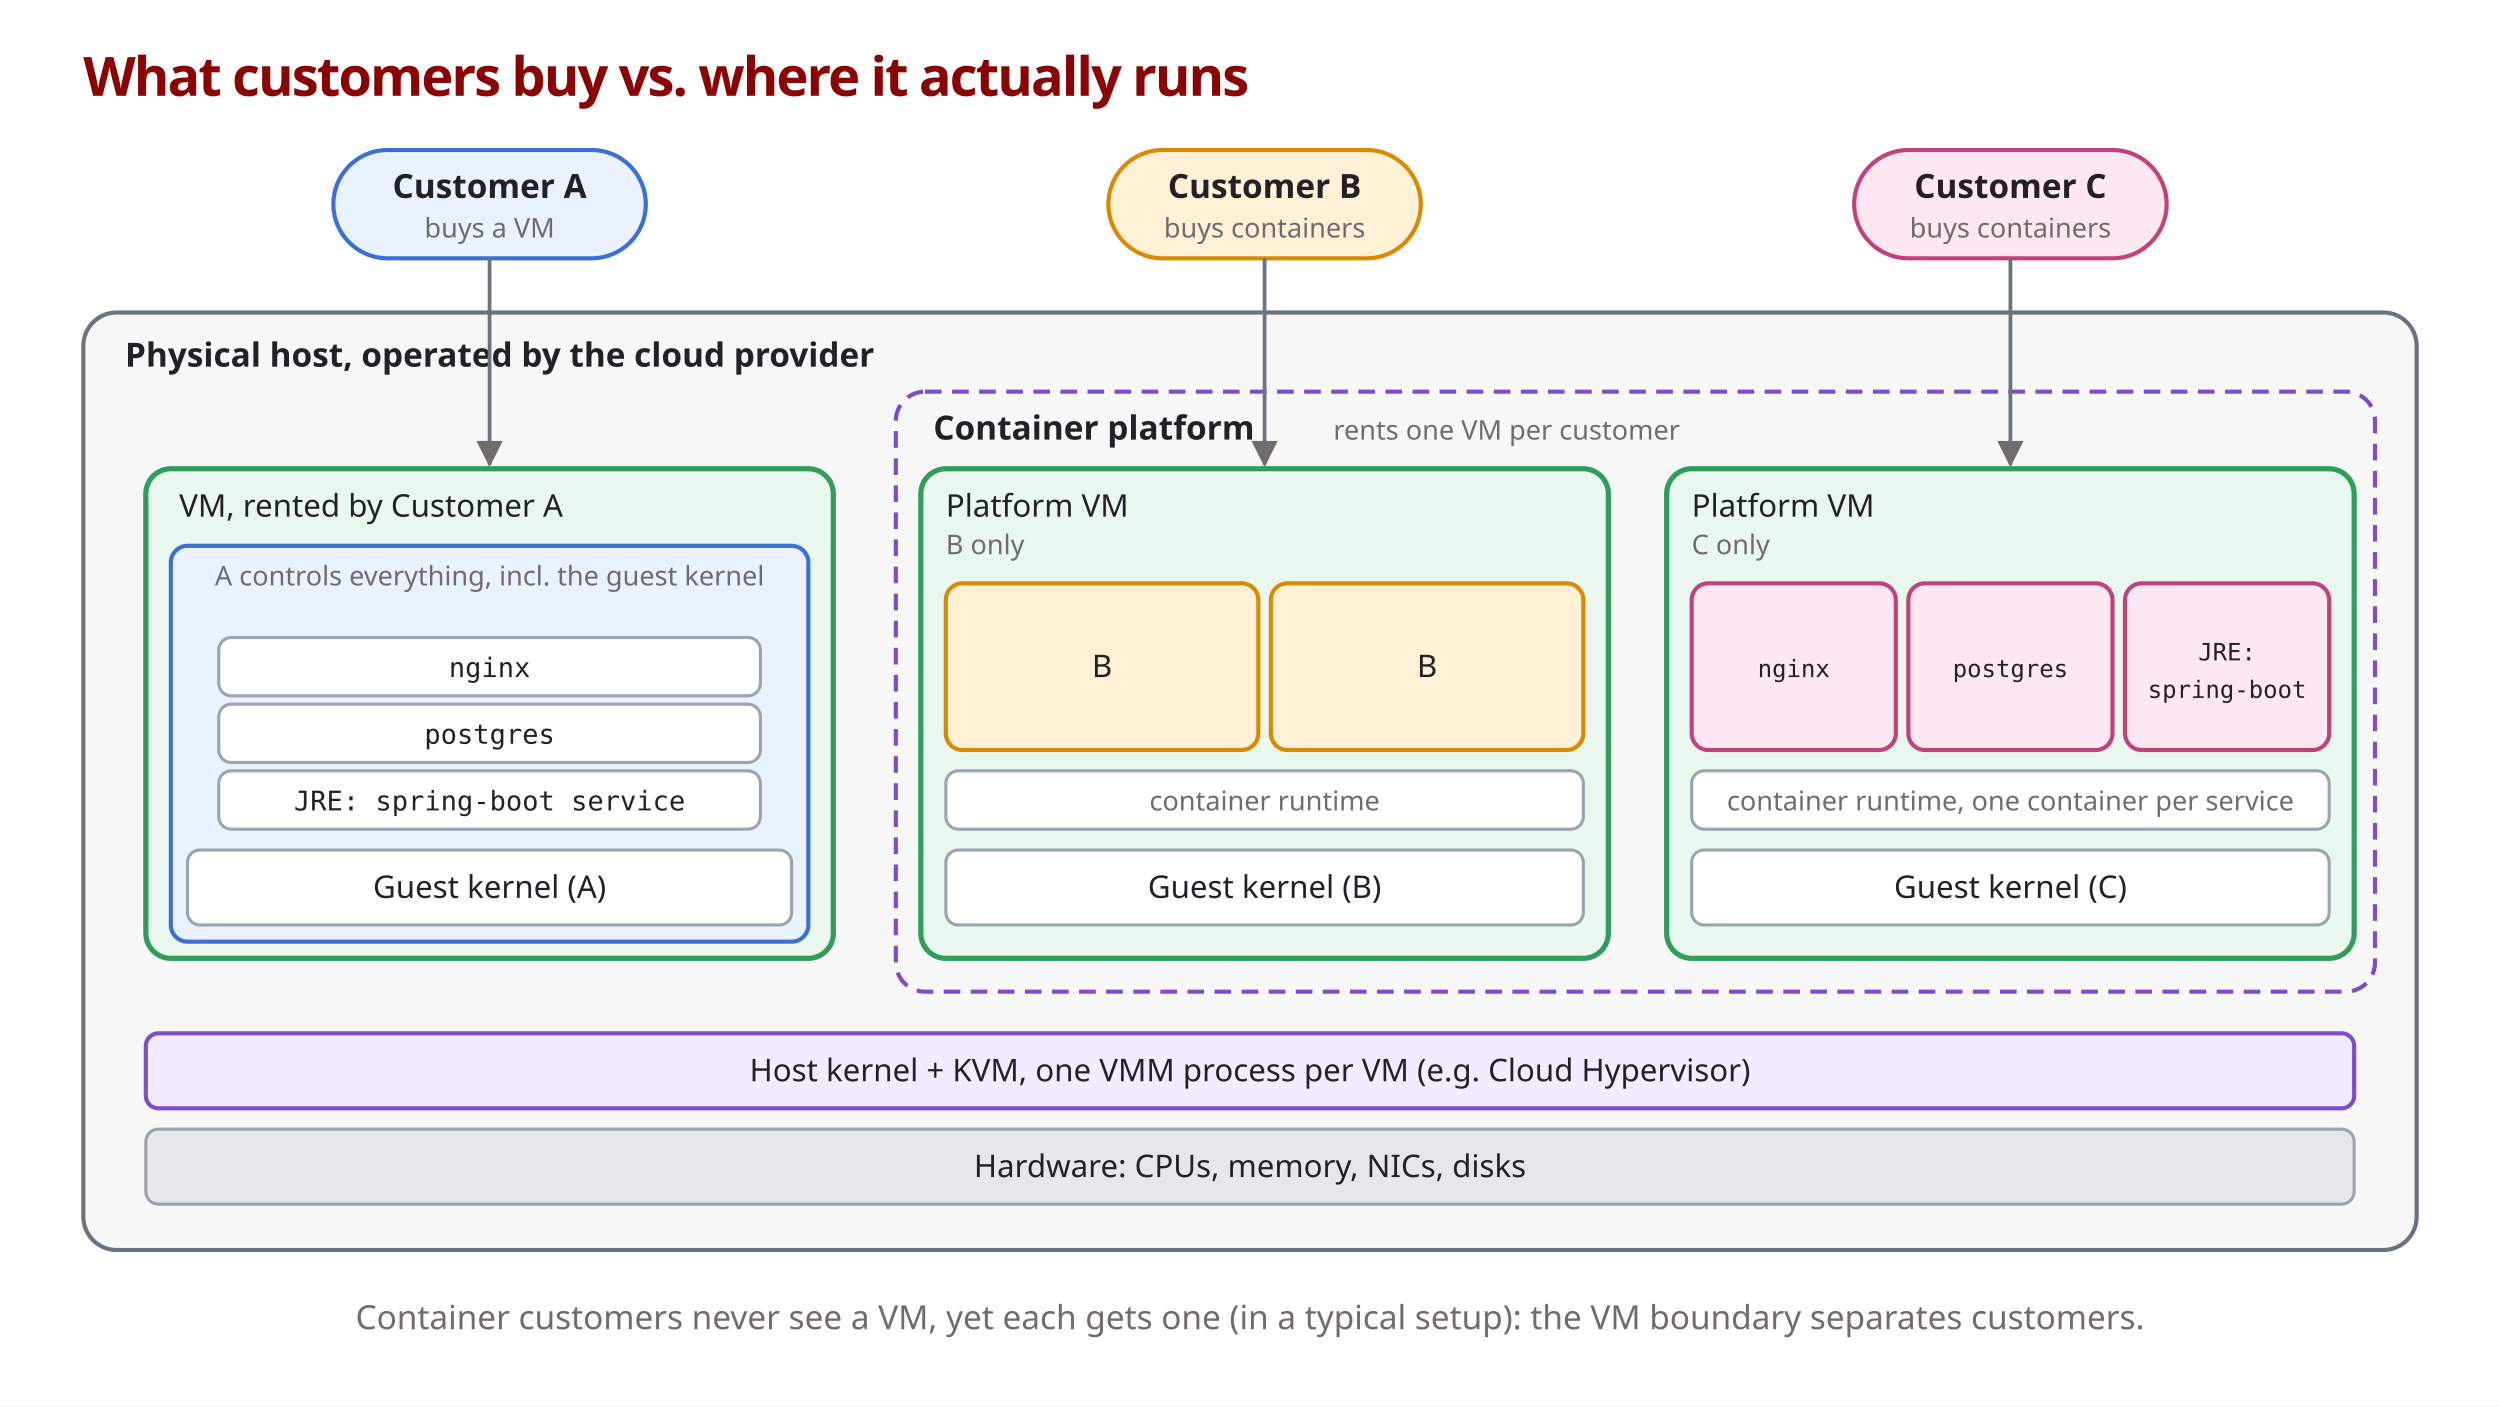
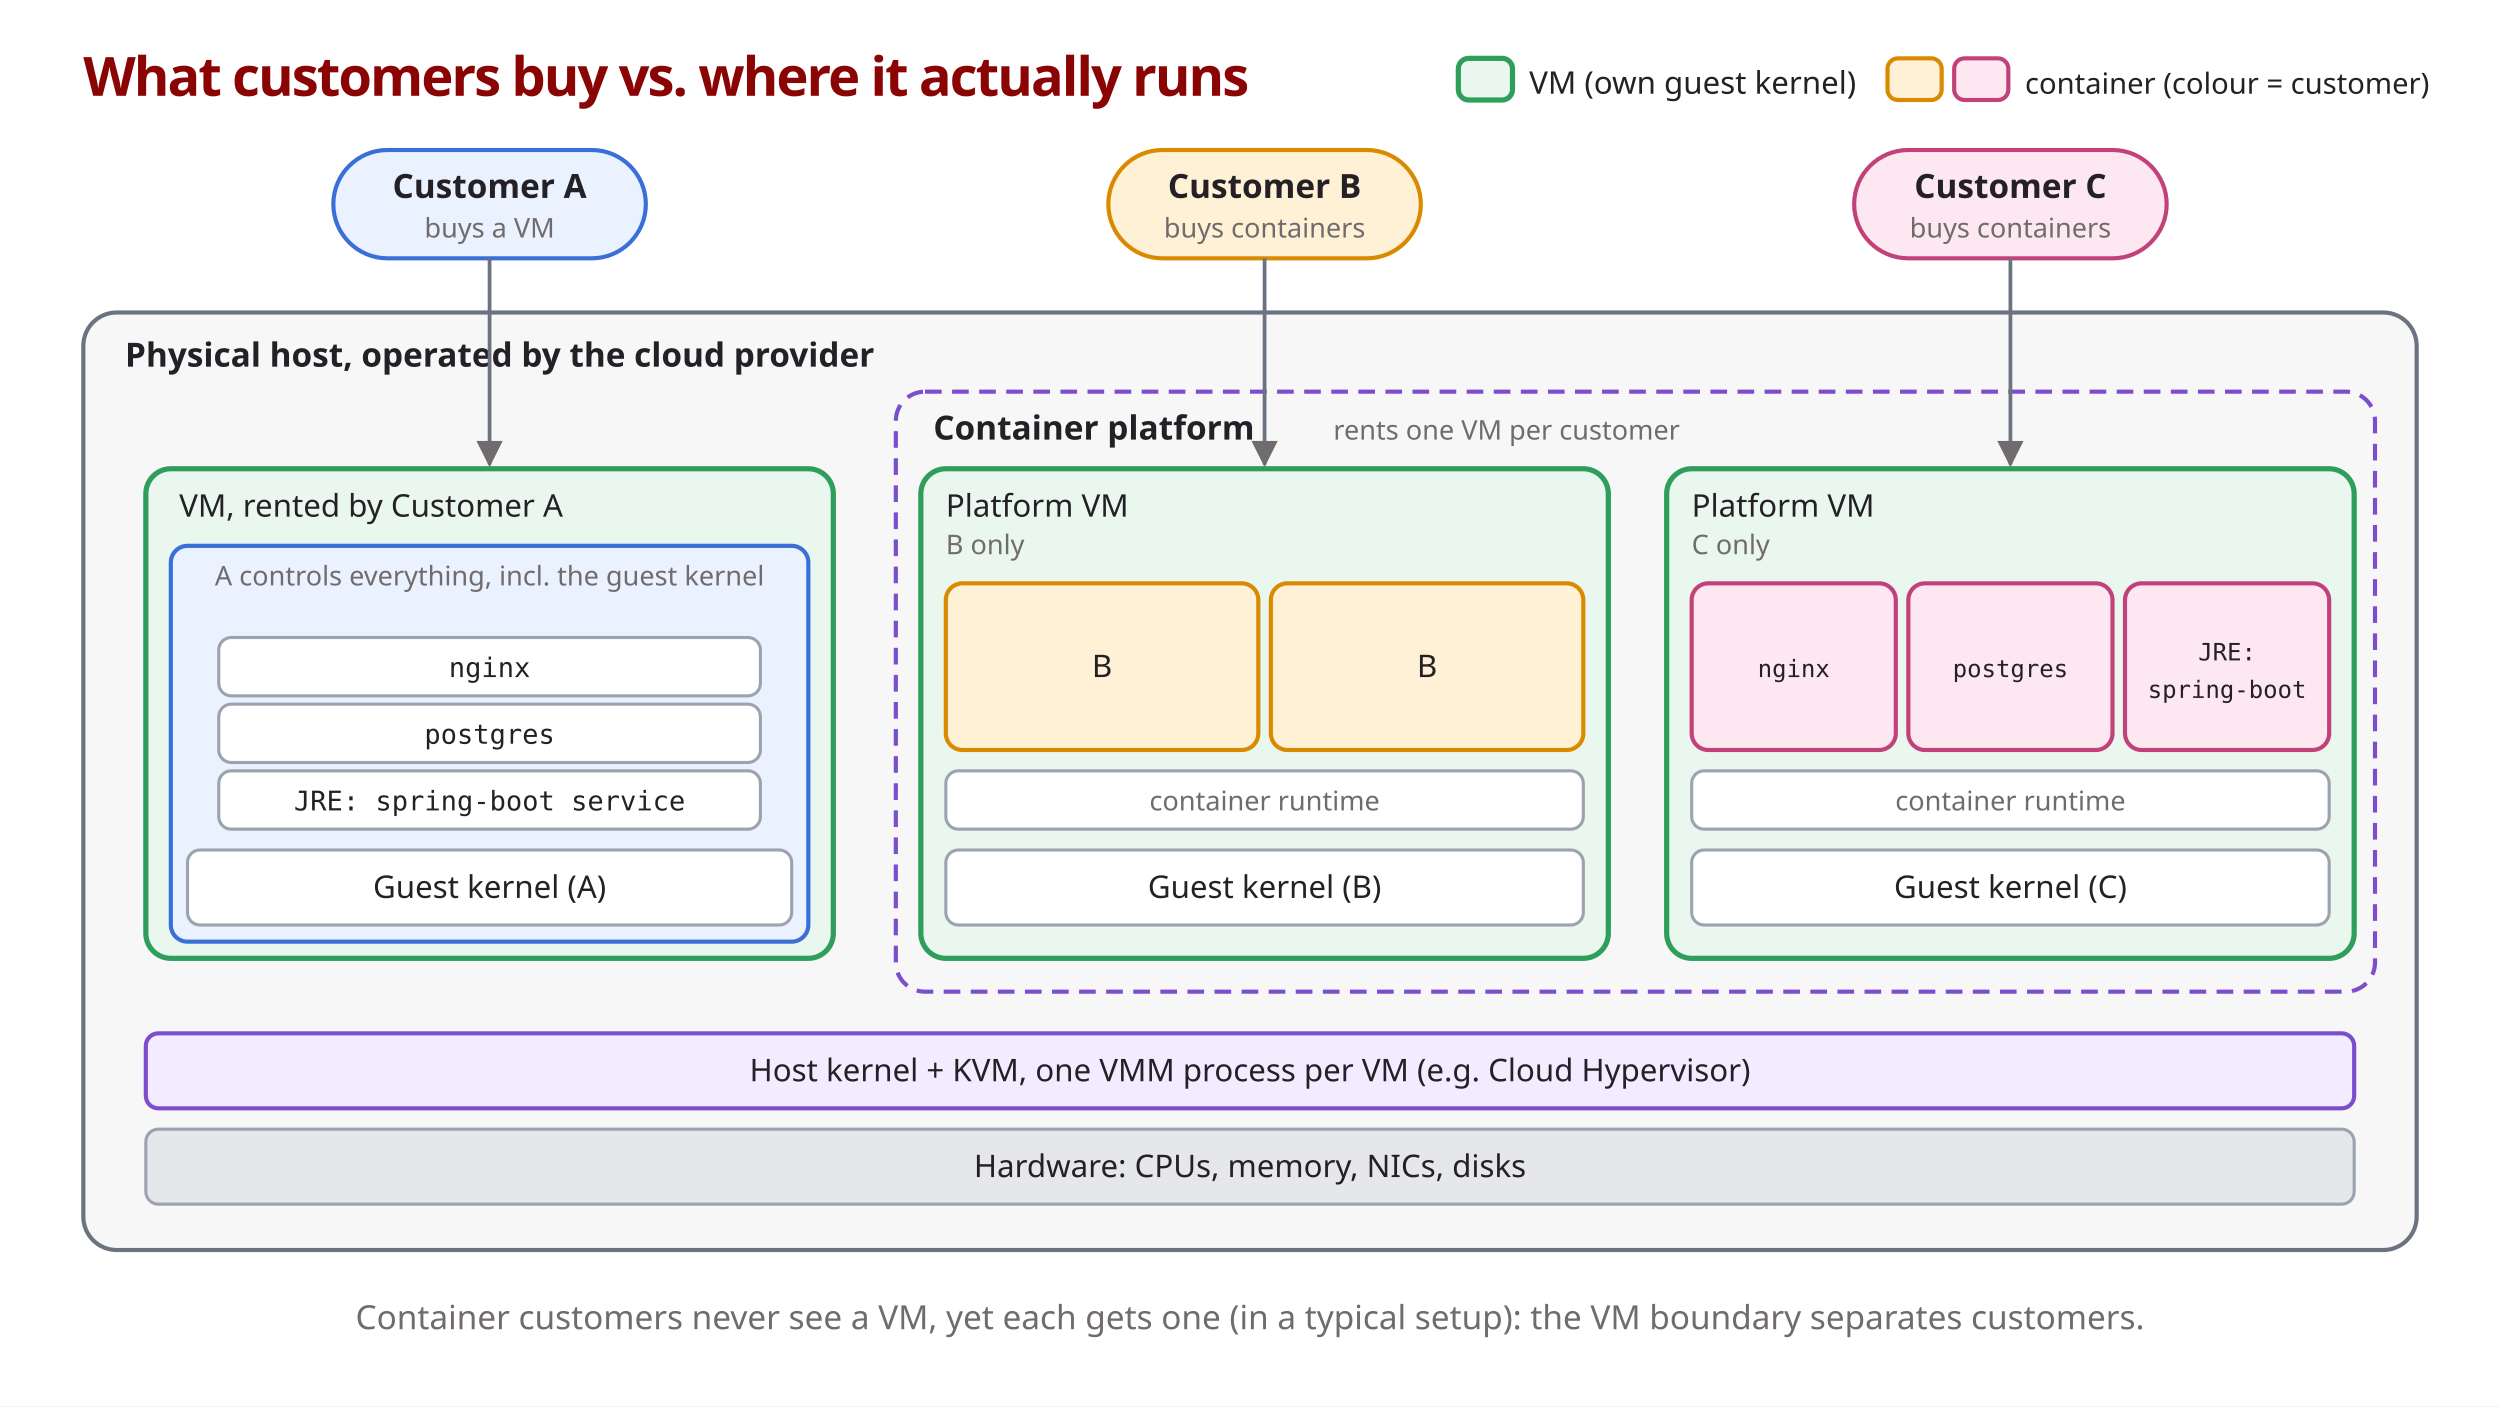
<svg xmlns="http://www.w3.org/2000/svg" viewBox="0 0 1200 675" font-family="'IBM Plex Sans', sans-serif">
  <style>
    .title  { font-size: 26px; font-weight: 600; fill: #8a0404; letter-spacing: -0.035em; }
    .h      { font-size: 16px; font-weight: 600; fill: #242126; }
    .t      { font-size: 15px; fill: #242126; }
    .sub    { font-size: 13px; fill: #706b6d; }
    .note   { font-size: 16px; fill: #706b6d; }
    .mono   { font-family: 'Source Code Pro', monospace; font-size: 13px; fill: #242126; }
    .monos  { font-family: 'Source Code Pro', monospace; font-size: 11.5px; fill: #242126; }

    .host   { fill: #f7f7f8; stroke: #6b7280; stroke-width: 2; }
    .vm     { fill: #e9f7ef; stroke: #2f9e5b; stroke-width: 2.5; }
    .zone   { fill: none; stroke: #7c4dcc; stroke-width: 2; stroke-dasharray: 8 5; }
    .kvm    { fill: #f3ebff; stroke: #7c4dcc; stroke-width: 2; }
    .hw     { fill: #e5e7eb; stroke: #9ca3af; stroke-width: 1.5; }
    .layer  { fill: #ffffff; stroke: #9ca3af; stroke-width: 1.5; }
    .link   { stroke: #6b7280; stroke-width: 1.8; fill: none; marker-end: url(#arrow); }

    /* One colour per customer: pill and workloads */
    .cA { fill: #eaf1ff; stroke: #3b6fd8; stroke-width: 2; }
    .cB { fill: #fff1d6; stroke: #d98a00; stroke-width: 2; }
    .cC { fill: #fde7f1; stroke: #c2417a; stroke-width: 2; }
  </style>
  <defs>
    <marker id="arrow" viewBox="0 0 10 10" refX="9" refY="5" markerWidth="7" markerHeight="7" orient="auto">
      <path d="M0,0 L10,5 L0,10 z" fill="#706b6d" />
    </marker>
  </defs>
  <rect width="1200" height="675" fill="#ffffff" />
  <text class="title" x="40" y="46">What customers buy vs. where it actually runs</text>
+   <rect class="vm" x="700" y="28" width="26" height="20" rx="5" />
+   <text class="t" x="734" y="45">VM (own guest kernel)</text>
+   <rect class="cB" x="906" y="28" width="26" height="20" rx="5" />
+   <rect class="cC" x="938" y="28" width="26" height="20" rx="5" />
+   <text class="t" x="972" y="45" style="font-size:14px">container (colour = customer)</text>
  <rect class="cA" x="160" y="72" width="150" height="52" rx="26" />
  <text class="h" x="235" y="95" text-anchor="middle" fill="#2a56b8">Customer A</text>
  <text class="sub" x="235" y="114" text-anchor="middle">buys a VM</text>
  <rect class="cB" x="532" y="72" width="150" height="52" rx="26" />
  <text class="h" x="607" y="95" text-anchor="middle" fill="#a86a00">Customer B</text>
  <text class="sub" x="607" y="114" text-anchor="middle">buys containers</text>
  <rect class="cC" x="890" y="72" width="150" height="52" rx="26" />
  <text class="h" x="965" y="95" text-anchor="middle" fill="#a0305f">Customer C</text>
  <text class="sub" x="965" y="114" text-anchor="middle">buys containers</text>
  <rect class="host" x="40" y="150" width="1120" height="450" rx="16" />
  <text class="h" x="60" y="176" fill="#706b6d">Physical host, operated by the cloud provider</text>
  <rect class="zone" x="430" y="188" width="710" height="288" rx="14" />
  <text class="h" x="448" y="211" fill="#5b2fb0">Container platform</text>
  <text class="sub" x="640" y="211">rents one VM per customer</text>
  <rect class="vm" x="70" y="225" width="330" height="235" rx="12" />
  <text class="t" x="86" y="248">VM, rented by Customer A</text>
  <rect class="cA" x="82" y="262" width="306" height="190" rx="8" />
  <text class="sub" x="235" y="281" text-anchor="middle">A controls everything, incl. the guest kernel</text>
  <rect class="layer" x="105" y="306" width="260" height="28" rx="6" />
  <text class="mono" x="235" y="325" text-anchor="middle">nginx</text>
  <rect class="layer" x="105" y="338" width="260" height="28" rx="6" />
  <text class="mono" x="235" y="357" text-anchor="middle">postgres</text>
  <rect class="layer" x="105" y="370" width="260" height="28" rx="6" />
  <text class="mono" x="235" y="389" text-anchor="middle">JRE: spring-boot service</text>
  <rect class="layer" x="90" y="408" width="290" height="36" rx="6" />
  <text class="t" x="235" y="431" text-anchor="middle">Guest kernel (A)</text>
  <rect class="vm" x="442" y="225" width="330" height="235" rx="12" />
  <text class="t" x="454" y="248">Platform VM</text>
  <text class="sub" x="454" y="266">B only</text>
  <rect class="cB" x="454" y="280" width="150" height="80" rx="8" />
  <text class="t" x="529" y="325" text-anchor="middle">B</text>
  <rect class="cB" x="610" y="280" width="150" height="80" rx="8" />
  <text class="t" x="685" y="325" text-anchor="middle">B</text>
  <rect class="layer" x="454" y="370" width="306" height="28" rx="6" />
  <text class="sub" x="607" y="389" text-anchor="middle">container runtime</text>
  <rect class="layer" x="454" y="408" width="306" height="36" rx="6" />
  <text class="t" x="607" y="431" text-anchor="middle">Guest kernel (B)</text>
  <rect class="vm" x="800" y="225" width="330" height="235" rx="12" />
  <text class="t" x="812" y="248">Platform VM</text>
  <text class="sub" x="812" y="266">C only</text>
  <rect class="cC" x="812" y="280" width="98" height="80" rx="8" />
  <text class="monos" x="861" y="325" text-anchor="middle">nginx</text>
  <rect class="cC" x="916" y="280" width="98" height="80" rx="8" />
  <text class="monos" x="965" y="325" text-anchor="middle">postgres</text>
  <rect class="cC" x="1020" y="280" width="98" height="80" rx="8" />
  <text class="monos" x="1069" y="317" text-anchor="middle">JRE:</text>
  <text class="monos" x="1069" y="335" text-anchor="middle">spring-boot</text>
  <rect class="layer" x="812" y="370" width="306" height="28" rx="6" />
-   <text class="sub" x="965" y="389" text-anchor="middle">container runtime, one container per service</text>
+   <text class="sub" x="965" y="389" text-anchor="middle">container runtime</text>
  <rect class="layer" x="812" y="408" width="306" height="36" rx="6" />
  <text class="t" x="965" y="431" text-anchor="middle">Guest kernel (C)</text>
  <rect class="kvm" x="70" y="496" width="1060" height="36" rx="6" />
  <text class="t" x="600" y="519" text-anchor="middle">Host kernel + KVM, one VMM process per VM (e.g. Cloud Hypervisor)</text>
  <rect class="hw" x="70" y="542" width="1060" height="36" rx="6" />
  <text class="t" x="600" y="565" text-anchor="middle">Hardware: CPUs, memory, NICs, disks</text>
  <path class="link" d="M235,124 V223" />
  <path class="link" d="M607,124 V223" />
  <path class="link" d="M965,124 V223" />
  <text class="note" x="600" y="638" text-anchor="middle">Container customers never see a VM, yet each gets one (in a typical setup): the VM boundary separates customers.</text>
</svg>
